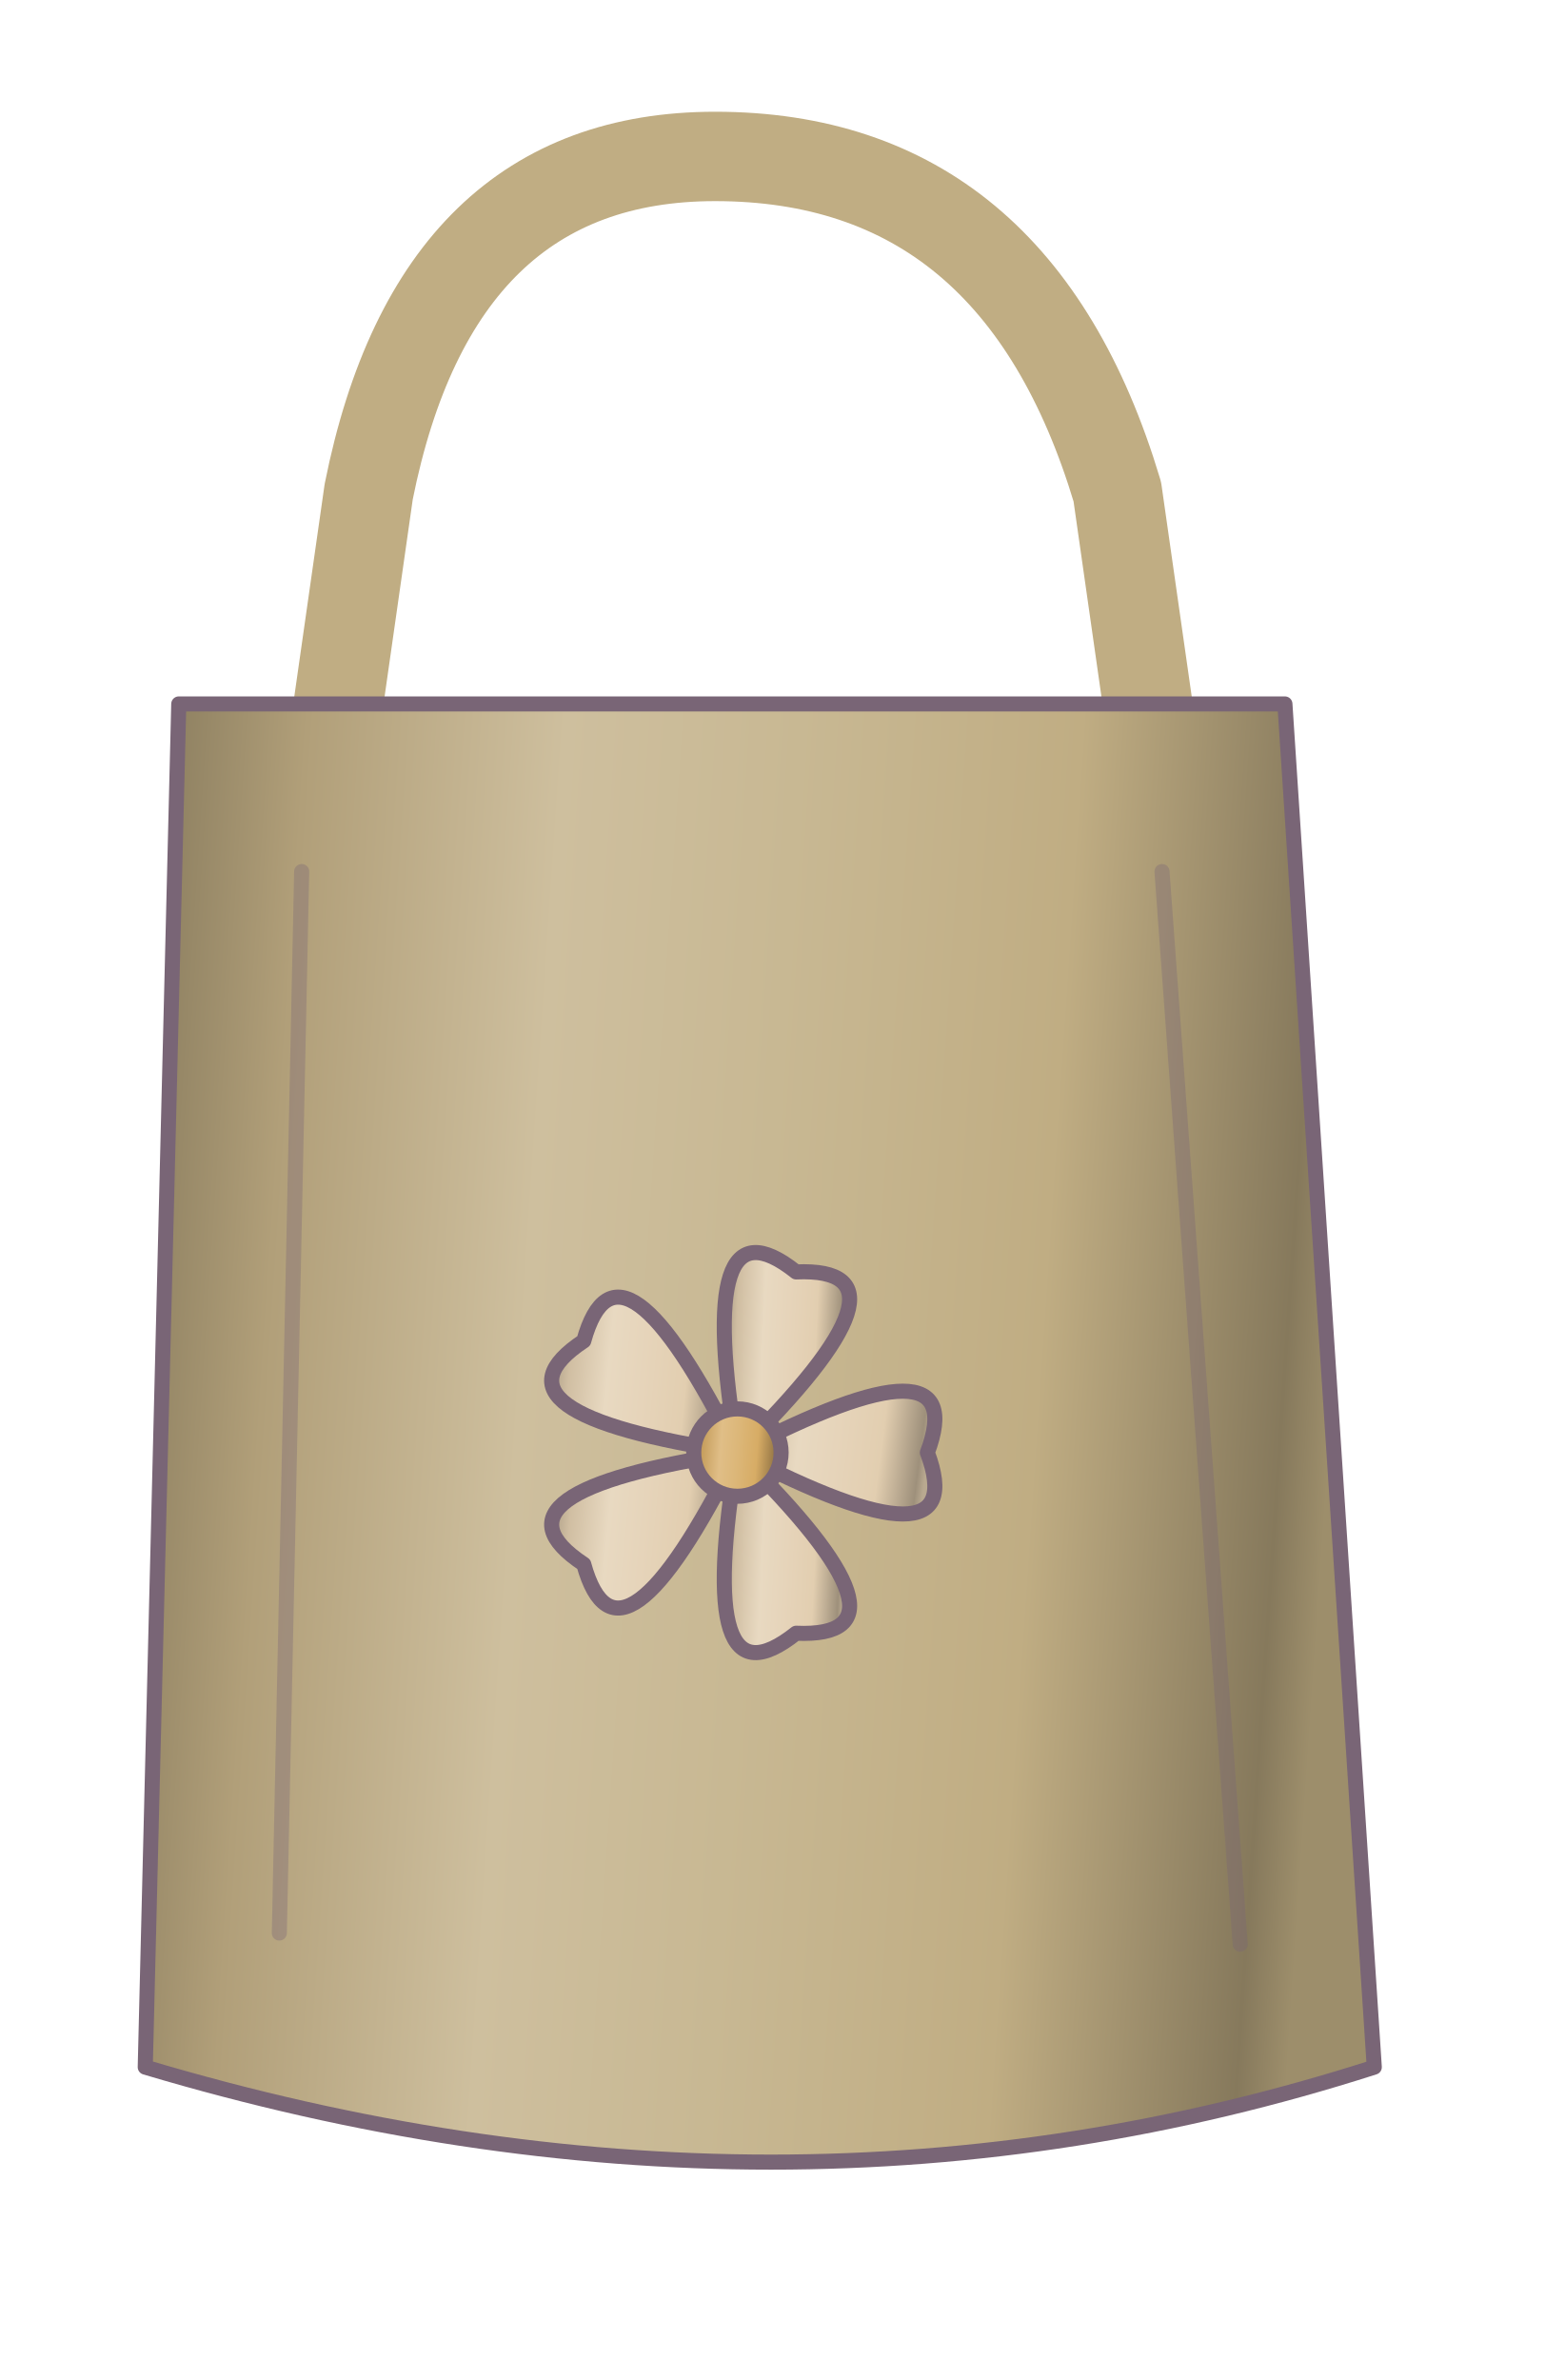
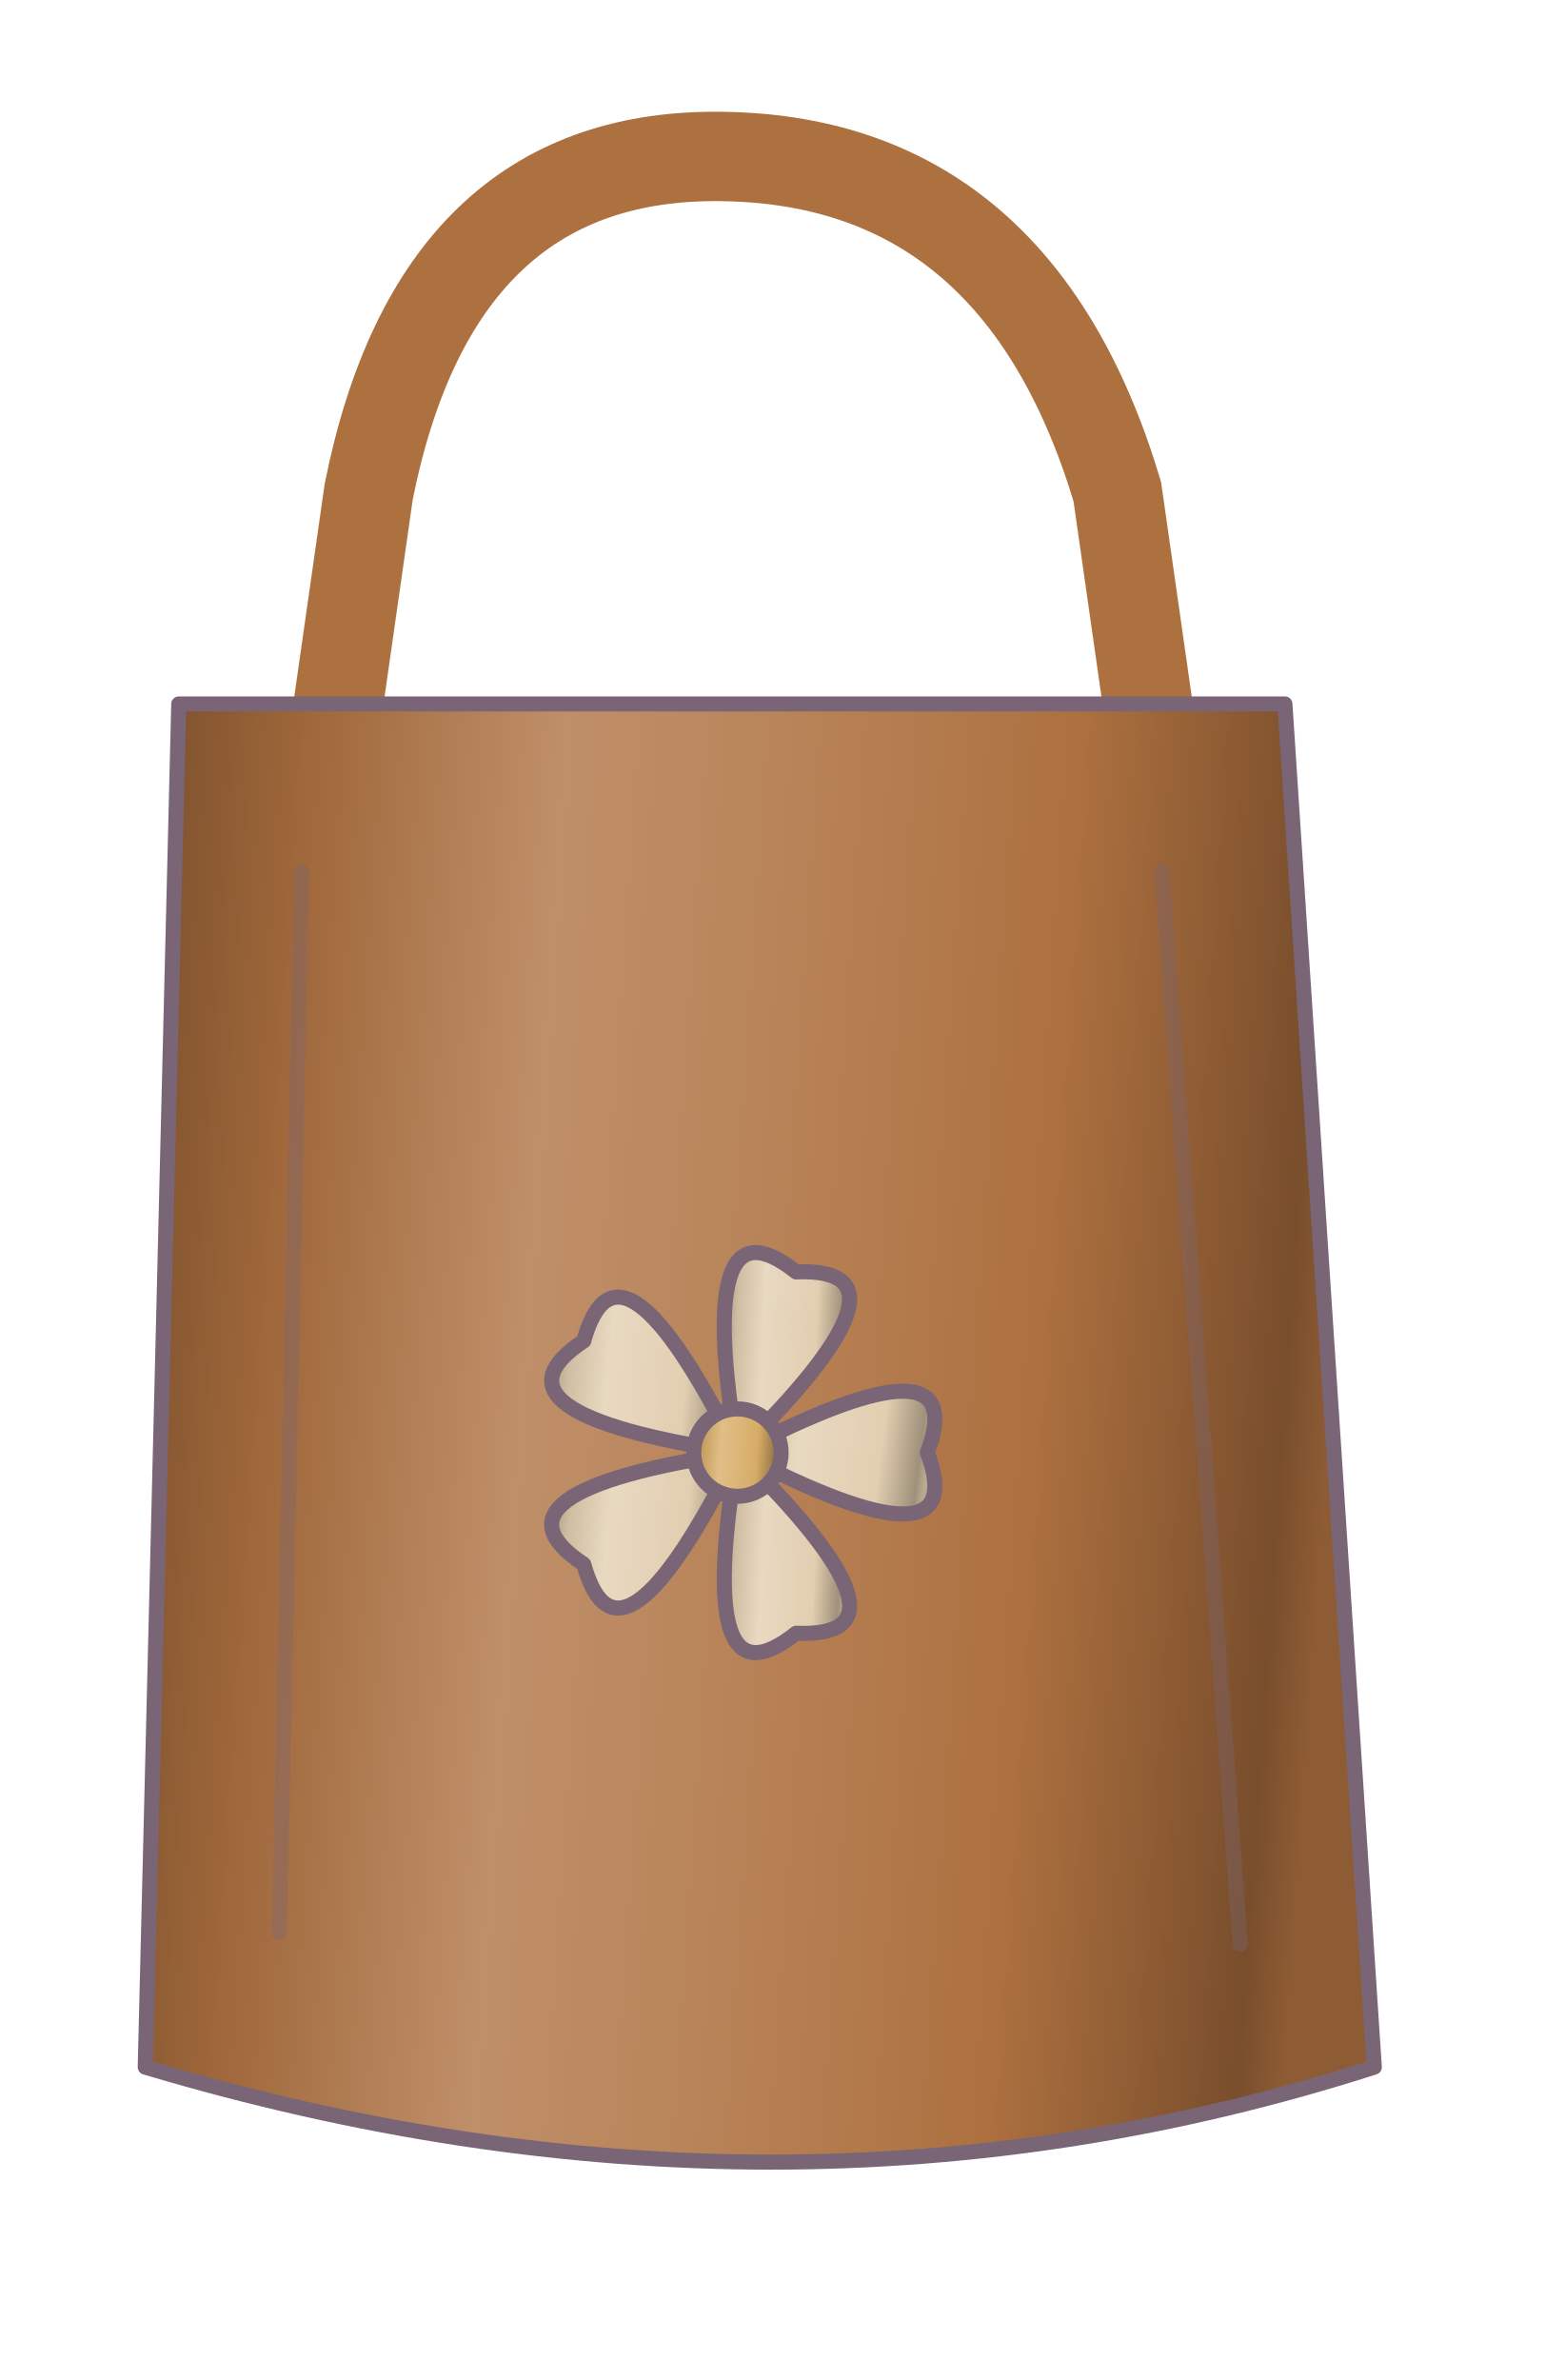
<svg xmlns="http://www.w3.org/2000/svg" width="140" height="213" viewBox="422 762 140 213" fill="none">
  <defs>
-     <linearGradient id="mjivrp0-0" x1="0" y1="0" x2="1" y2=".08">
-       <stop stop-color="#887b5d" />
-       <stop offset=".13" stop-color="#b19f79" />
-       <stop offset=".34" stop-color="#cebf9e" />
-       <stop offset=".53" stop-color="#c8b893" />
-       <stop offset=".76" stop-color="#c0ad83" />
-       <stop offset=".96" stop-color="#86795c" />
-       <stop offset="1" stop-color="#9d8e6b" />
+     <linearGradient id="mpf6vhs-0" x1="0" y1="0" x2="1" y2=".08">
+       <stop stop-color="#7b502d" />
+       <stop offset=".13" stop-color="#9f673a" />
+       <stop offset=".34" stop-color="#bf8f69" />
+       <stop offset=".53" stop-color="#b88358" />
+       <stop offset=".76" stop-color="#ad703f" />
+       <stop offset=".96" stop-color="#794e2c" />
+       <stop offset="1" stop-color="#8e5c34" />
    </linearGradient>
-     <linearGradient id="mjivrp0-1" x1="0" y1="0" x2="1" y2=".08">
+     <linearGradient id="mpf6vhs-1" x1="0" y1="0" x2="1" y2=".08">
      <stop stop-color="#a0927d" />
      <stop offset=".13" stop-color="#d0bea2" />
      <stop offset=".34" stop-color="#e8d9c1" />
      <stop offset=".53" stop-color="#e6d4ba" />
      <stop offset=".76" stop-color="#e2ceb0" />
      <stop offset=".96" stop-color="#9e907b" />
      <stop offset="1" stop-color="#b9a990" />
    </linearGradient>
-     <linearGradient id="mjivrp0-2" x1="0" y1="0" x2="1" y2=".08">
+     <linearGradient id="mpf6vhs-2" x1="0" y1="0" x2="1" y2=".08">
      <stop stop-color="#997a48" />
      <stop offset=".13" stop-color="#c69e5d" />
      <stop offset=".34" stop-color="#e0be87" />
      <stop offset=".53" stop-color="#dcb779" />
      <stop offset=".76" stop-color="#d7ac65" />
      <stop offset=".96" stop-color="#977847" />
      <stop offset="1" stop-color="#b08d53" />
    </linearGradient>
  </defs>
  <g stroke="#796576" stroke-width="1.35" stroke-linecap="round" stroke-linejoin="round">
-     <path d="M451 834 L455 806 Q461 776 486 776 Q513 776 522 806 L526 834" fill="none" data-part="handle" stroke="#c0ad83" stroke-width="8" />
-     <path d="M438 825 L537 825 L545 947 Q492 964 435 947Z" fill="url(#mjivrp0-0)" />
+     <path d="M451 834 L455 806 Q461 776 486 776 Q513 776 522 806 L526 834" fill="none" data-part="handle" stroke="#ad703f" stroke-width="8" />
+     <path d="M438 825 L537 825 L545 947 Q492 964 435 947Z" fill="url(#mpf6vhs-0)" />
    <path d="M449 840 L447 935 M526 840 L533 936" stroke="#796576" opacity="0.35" />
-     <path d="M488 892 Q509.11 881.01 505 892 Q509.11 902.99 488 892Z" fill="url(#mjivrp0-1)" />
-     <path d="M488 892 Q504.976 908.681 493.253 908.168 Q484.071 915.473 488 892Z" fill="url(#mjivrp0-1)" />
-     <path d="M488 892 Q477.381 913.3 474.247 901.992 Q464.461 895.517 488 892Z" fill="url(#mjivrp0-1)" />
-     <path d="M488 892 Q464.461 888.483 474.247 882.008 Q477.381 870.7 488 892Z" fill="url(#mjivrp0-1)" />
-     <path d="M488 892 Q484.071 868.527 493.253 875.832 Q504.976 875.319 488 892Z" fill="url(#mjivrp0-1)" />
-     <circle cx="488" cy="892" r="3.91" fill="url(#mjivrp0-2)" />
+     <path d="M488 892 Q509.11 881.01 505 892 Q509.11 902.99 488 892Z" fill="url(#mpf6vhs-1)" />
+     <path d="M488 892 Q504.976 908.681 493.253 908.168 Q484.071 915.473 488 892Z" fill="url(#mpf6vhs-1)" />
+     <path d="M488 892 Q477.381 913.3 474.247 901.992 Q464.461 895.517 488 892Z" fill="url(#mpf6vhs-1)" />
+     <path d="M488 892 Q464.461 888.483 474.247 882.008 Q477.381 870.7 488 892Z" fill="url(#mpf6vhs-1)" />
+     <path d="M488 892 Q484.071 868.527 493.253 875.832 Q504.976 875.319 488 892Z" fill="url(#mpf6vhs-1)" />
+     <circle cx="488" cy="892" r="3.91" fill="url(#mpf6vhs-2)" />
  </g>
</svg>
